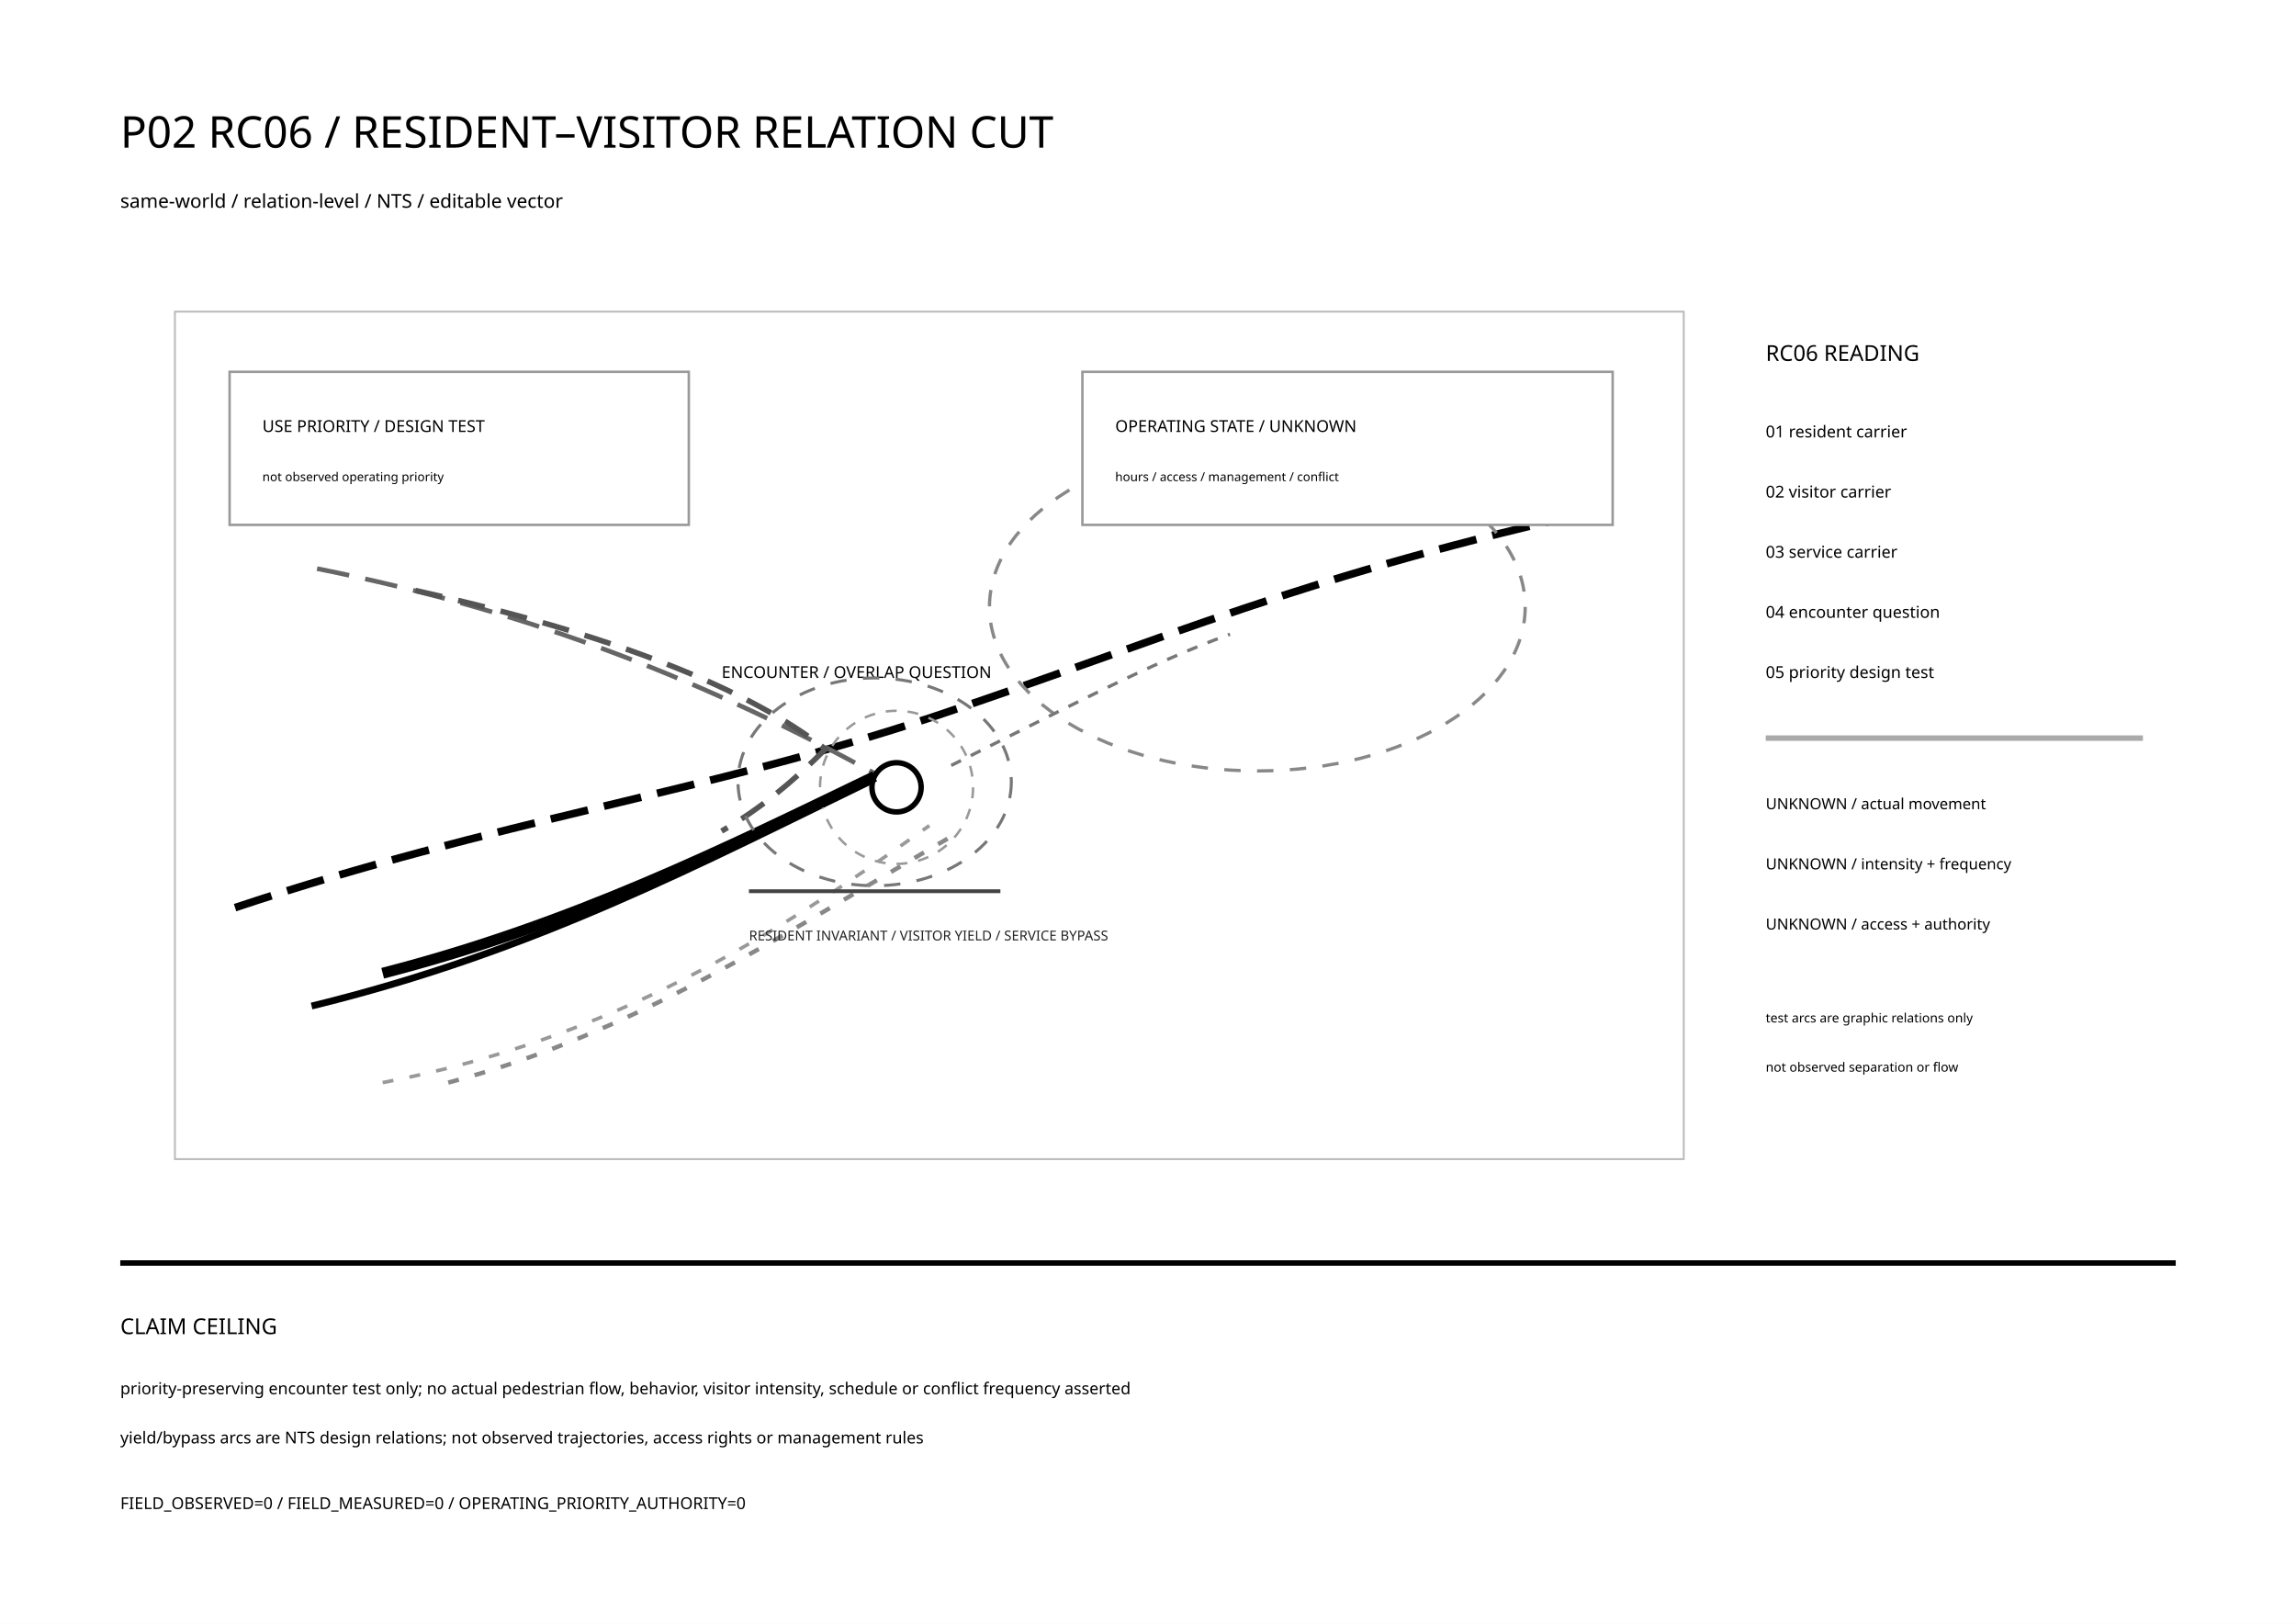
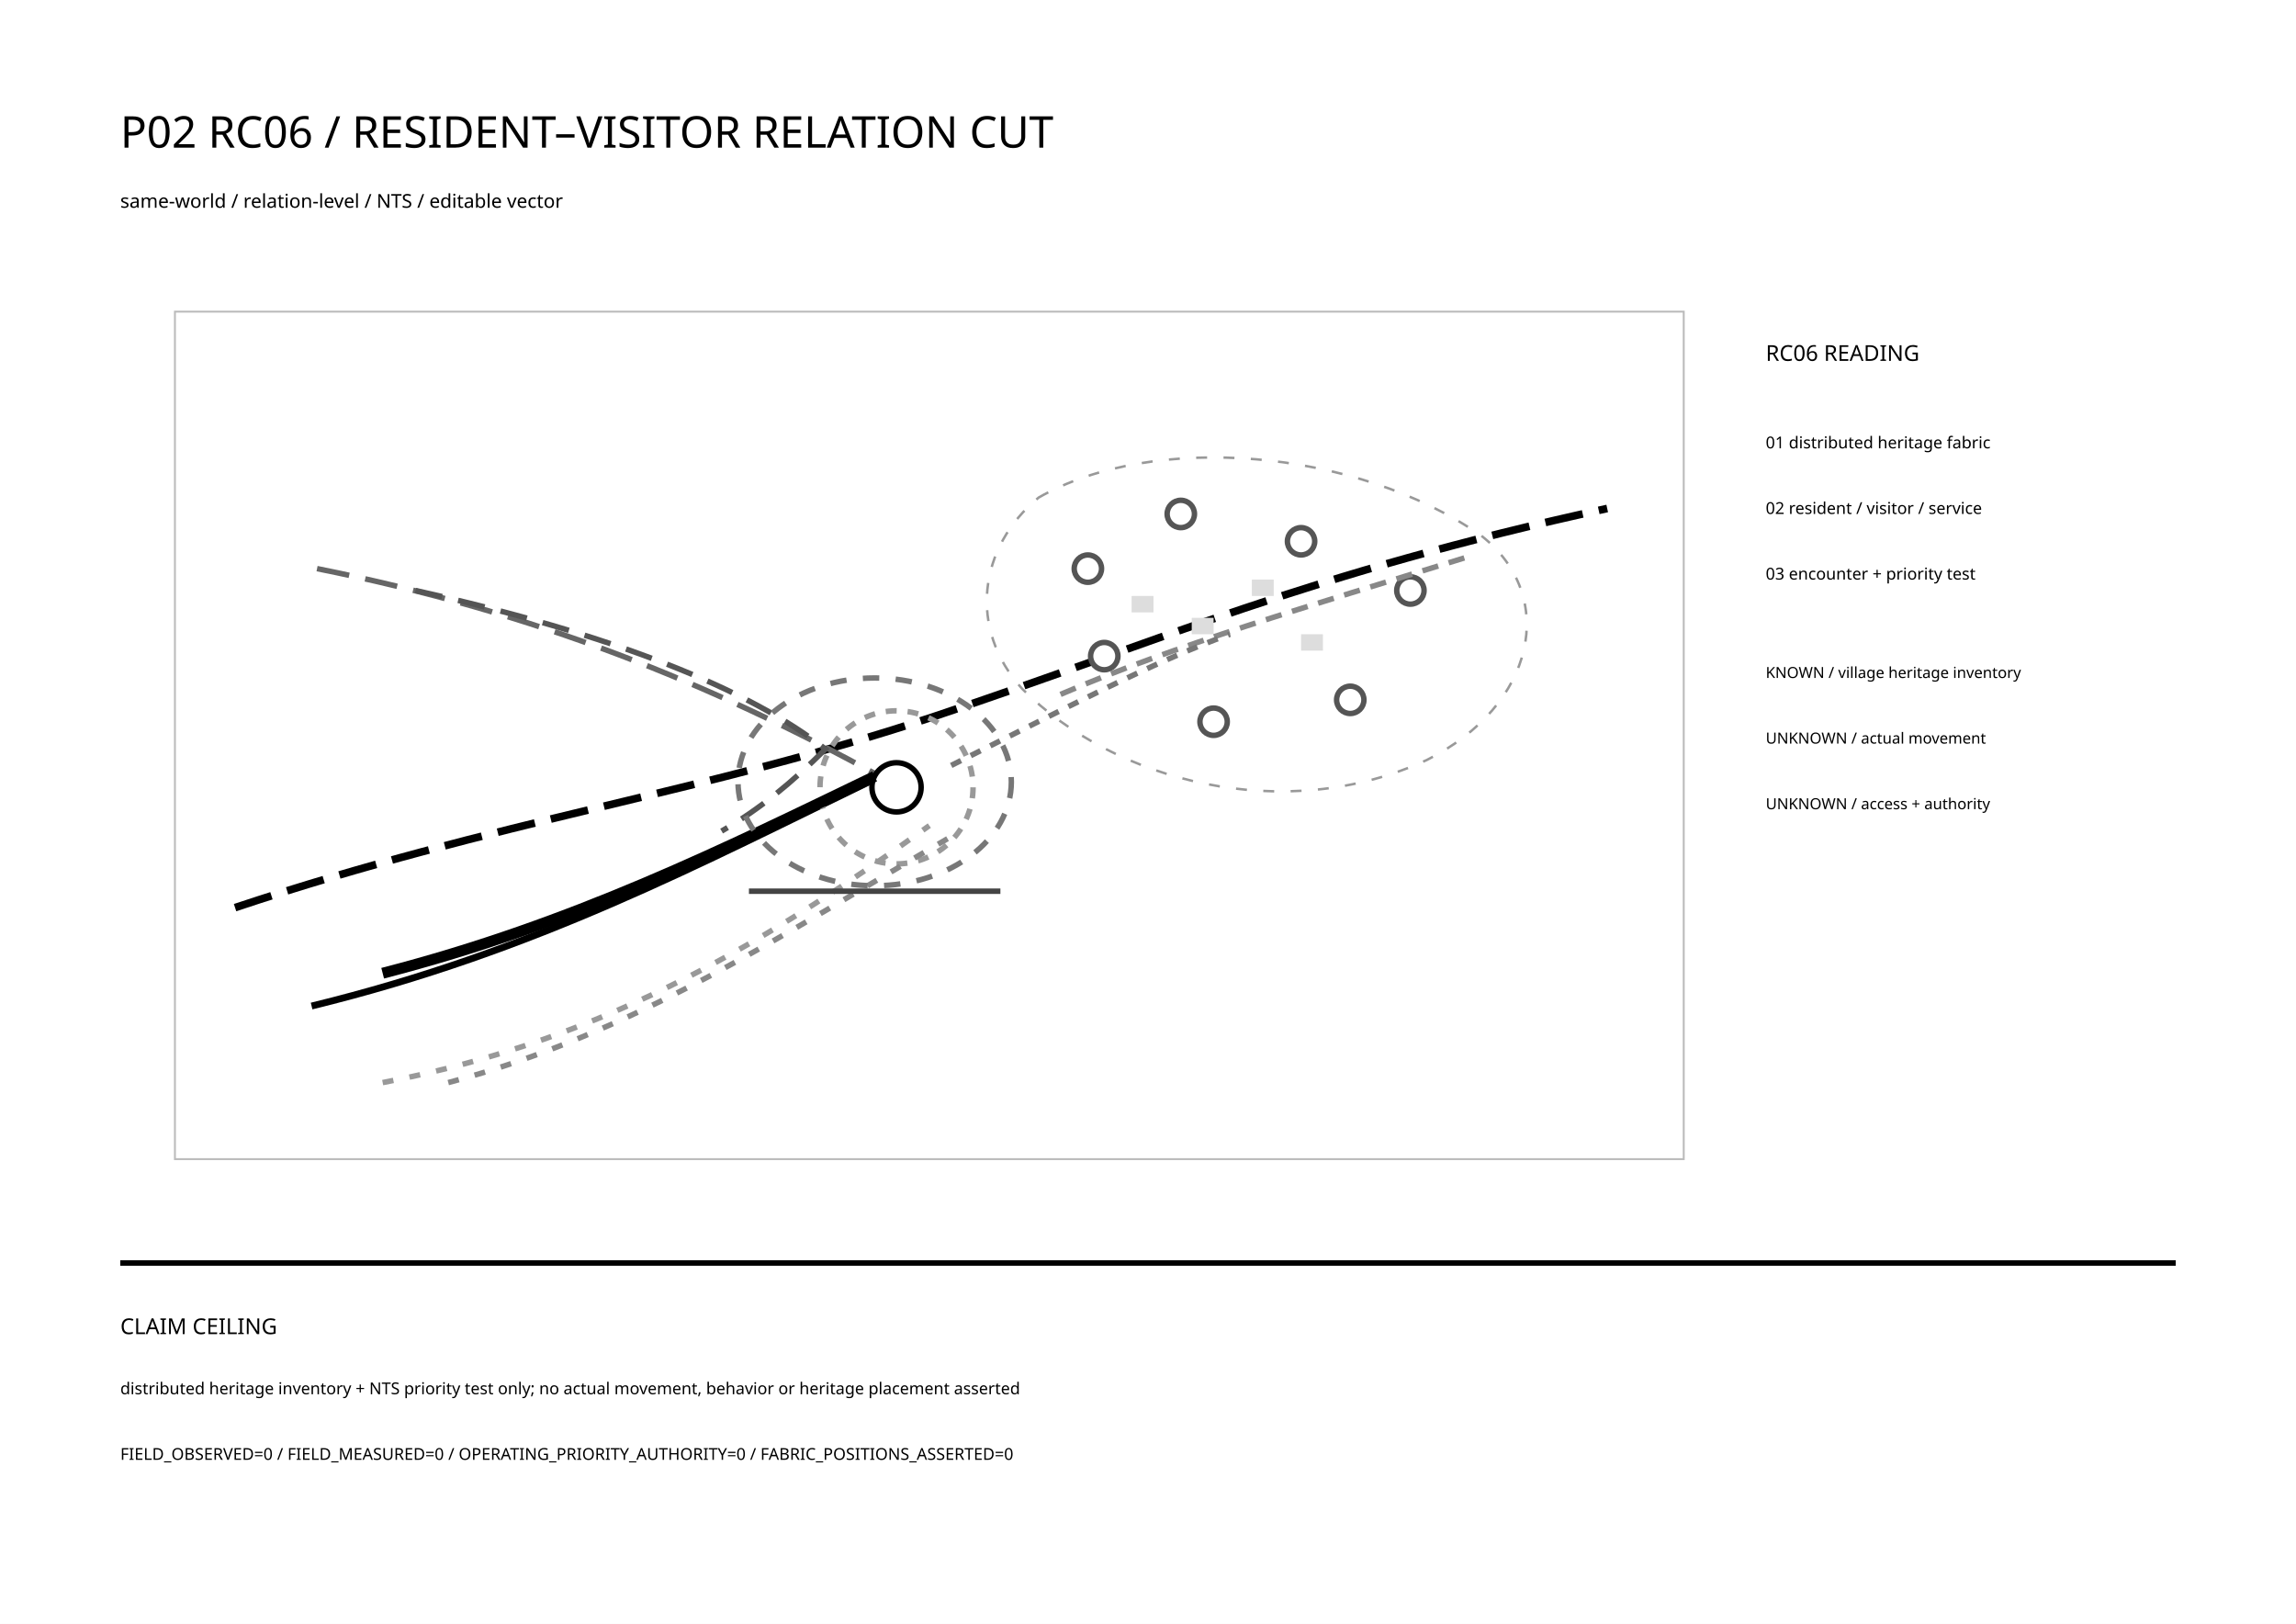
<svg xmlns="http://www.w3.org/2000/svg" width="420mm" height="297mm" viewBox="0 0 420 297">
  <rect width="420" height="297" fill="white" />
  <g id="L00-FRAME" font-family="sans-serif">
    <text x="22" y="27" font-size="8">P02 RC06 / RESIDENT–VISITOR RELATION CUT</text>
    <text x="22" y="38" font-size="3.5">same-world / relation-level / NTS / editable vector</text>
  </g>
  <g id="L08-FIELD">
    <rect x="32" y="57" width="276" height="155" fill="none" stroke="#bbb" stroke-width="0.35" />
  </g>
  <g id="L10-RELATIONS" fill="none">
    <path id="REL-ROUTE-PRIMARY-01" d="M43 166 C91 150 129 145 171 131 S239 105 294 93" stroke="black" stroke-width="1.4" stroke-dasharray="7 3" />
-     <ellipse id="REL-CLUSTER-01" cx="230" cy="111" rx="49" ry="30" stroke="#888" stroke-width="0.6" stroke-dasharray="3 3" />
+   </g>
+   <g id="L11-HERITAGE-FABRIC">
+     <path id="RC06-HERITAGE-FABRIC-EXTENT-NTS" d="M190 91 C211 79 248 82 271 98 C285 109 281 129 261 139 C235 151 204 143 187 126 C177 115 179 100 190 91Z" fill="none" stroke="#999" stroke-width="0.45" stroke-dasharray="2 3" />
+     <g id="RC06-PROTECTED-UNITS-NTS" fill="white" stroke="#555">
+       <circle cx="199" cy="104" r="2.5" />
+       <circle cx="216" cy="94" r="2.5" />
+       <circle cx="238" cy="99" r="2.5" />
+       <circle cx="258" cy="108" r="2.5" />
+       <circle cx="247" cy="128" r="2.5" />
+       <circle cx="222" cy="132" r="2.5" />
+       <circle cx="202" cy="120" r="2.5" />
+     </g>
+     <g id="RC06-ANCIENT-RESIDENCE-FABRIC-NTS" fill="#ddd">
+       <rect x="207" y="109" width="4" height="3" />
+       <rect x="218" y="113" width="4" height="3" />
+       <rect x="229" y="106" width="4" height="3" />
+       <rect x="238" y="116" width="4" height="3" />
+     </g>
+     <path id="RC06-LANE-WELL-TREE-FABRIC-NTS" d="M194 127 C215 118 239 111 268 102" fill="none" stroke="#888" stroke-dasharray="3 2" />
  </g>
  <g id="L15-USERS" font-family="sans-serif">
    <path id="RC06-RESIDENT-CARRIER" d="M57 184 C98 174 128 158 161 142" fill="none" stroke="black" stroke-width="1.25" />
-     <path id="RC06-VISITOR-CARRIER" d="M58 104 C98 112 130 125 161 142" fill="none" stroke="#666" stroke-width="0.85" stroke-dasharray="6 3" />
-     <path id="RC06-SERVICE-CARRIER" d="M70 198 C112 190 142 171 170 151" fill="none" stroke="#999" stroke-width="0.65" stroke-dasharray="2 3" />
-     <circle id="RC06-ENCOUNTER-NODE" cx="164" cy="144" r="4.5" fill="white" stroke="black" stroke-width="1" />
-     <circle id="RC06-ENCOUNTER-UNCERTAINTY" cx="164" cy="144" r="14" fill="none" stroke="#999" stroke-width="0.45" stroke-dasharray="2 2" />
-     <text x="132" y="124" font-size="3">ENCOUNTER / OVERLAP QUESTION</text>
-     <path id="RC06-CLUSTER-PRIORITY-RELATION" d="M174 140 C194 130 211 121 225 116" fill="none" stroke="#777" stroke-width="0.6" stroke-dasharray="2 2" />
+     <path id="RC06-VISITOR-CARRIER" d="M58 104 C98 112 130 125 161 142" fill="none" stroke="#666" stroke-dasharray="6 3" />
+     <path id="RC06-SERVICE-CARRIER" d="M70 198 C112 190 142 171 170 151" fill="none" stroke="#999" stroke-dasharray="2 3" />
+     <circle id="RC06-ENCOUNTER-NODE" cx="164" cy="144" r="4.5" fill="white" stroke="black" />
+     <circle id="RC06-ENCOUNTER-UNCERTAINTY" cx="164" cy="144" r="14" fill="none" stroke="#999" stroke-dasharray="2 2" />
+     <path id="RC06-HERITAGE-FABRIC-PRIORITY-RELATION" d="M174 140 C194 130 211 121 225 116" fill="none" stroke="#777" stroke-dasharray="2 2" />
  </g>
-   <g id="L18-DESIGN-TEST" fill="none" font-family="sans-serif">
+   <g id="L18-DESIGN-TEST" fill="none">
    <path id="RC06-RESIDENT-INVARIANT" d="M70 178 C105 169 133 155 160 142" stroke="black" stroke-width="2" />
-     <path id="RC06-VISITOR-YIELD-ARC" d="M76 108 C112 116 137 126 151 137 C145 143 139 148 132 152" stroke="#555" stroke-width="1" stroke-dasharray="5 3" />
-     <path id="RC06-SERVICE-BYPASS-ARC" d="M82 198 C116 189 143 171 174 153" stroke="#888" stroke-width="0.8" stroke-dasharray="2 3" />
-     <ellipse id="RC06-ENCOUNTER-TEST-ZONE" cx="160" cy="143" rx="25" ry="19" stroke="#777" stroke-width="0.55" stroke-dasharray="3 3" />
-     <path id="RC06-PRIORITY-SEQUENCE" d="M137 163 L183 163" stroke="#444" stroke-width="0.7" />
-     <text x="137" y="172" font-size="2.5" fill="#222">RESIDENT INVARIANT / VISITOR YIELD / SERVICE BYPASS</text>
-   </g>
-   <g id="L20-STATE" font-family="sans-serif">
-     <rect x="42" y="68" width="84" height="28" fill="white" stroke="#999" stroke-width="0.45" />
-     <text x="48" y="79" font-size="3">USE PRIORITY / DESIGN TEST</text>
-     <text x="48" y="88" font-size="2.25">not observed operating priority</text>
-     <rect x="198" y="68" width="97" height="28" fill="white" stroke="#999" stroke-width="0.45" />
-     <text x="204" y="79" font-size="3">OPERATING STATE / UNKNOWN</text>
-     <text x="204" y="88" font-size="2.25">hours / access / management / conflict</text>
+     <path id="RC06-VISITOR-YIELD-ARC" d="M76 108 C112 116 137 126 151 137 C145 143 139 148 132 152" stroke="#555" stroke-dasharray="5 3" />
+     <path id="RC06-SERVICE-BYPASS-ARC" d="M82 198 C116 189 143 171 174 153" stroke="#888" stroke-dasharray="2 3" />
+     <ellipse id="RC06-ENCOUNTER-TEST-ZONE" cx="160" cy="143" rx="25" ry="19" stroke="#777" stroke-dasharray="3 3" />
+     <path id="RC06-PRIORITY-SEQUENCE" d="M137 163 L183 163" stroke="#444" />
  </g>
  <g id="L30-READING" font-family="sans-serif">
    <text x="323" y="66" font-size="4">RC06 READING</text>
-     <text x="323" y="80" font-size="3">01 resident carrier</text>
-     <text x="323" y="91" font-size="3">02 visitor carrier</text>
-     <text x="323" y="102" font-size="3">03 service carrier</text>
-     <text x="323" y="113" font-size="3">04 encounter question</text>
-     <text x="323" y="124" font-size="3">05 priority design test</text>
-     <line x1="323" y1="135" x2="392" y2="135" stroke="#aaa" />
-     <text x="323" y="148" font-size="2.8">UNKNOWN / actual movement</text>
-     <text x="323" y="159" font-size="2.8">UNKNOWN / intensity + frequency</text>
-     <text x="323" y="170" font-size="2.8">UNKNOWN / access + authority</text>
-     <text x="323" y="187" font-size="2.35">test arcs are graphic relations only</text>
-     <text x="323" y="196" font-size="2.35">not observed separation or flow</text>
+     <text x="323" y="82" font-size="3">01 distributed heritage fabric</text>
+     <text x="323" y="94" font-size="3">02 resident / visitor / service</text>
+     <text x="323" y="106" font-size="3">03 encounter + priority test</text>
+     <text x="323" y="124" font-size="2.8">KNOWN / village heritage inventory</text>
+     <text x="323" y="136" font-size="2.8">UNKNOWN / actual movement</text>
+     <text x="323" y="148" font-size="2.8">UNKNOWN / access + authority</text>
  </g>
  <g id="L40-CLAIM" font-family="sans-serif">
    <line x1="22" y1="231" x2="398" y2="231" stroke="black" />
    <text x="22" y="244" font-size="4">CLAIM CEILING</text>
-     <text x="22" y="255" font-size="3">priority-preserving encounter test only; no actual pedestrian flow, behavior, visitor intensity, schedule or conflict frequency asserted</text>
-     <text x="22" y="264" font-size="3">yield/bypass arcs are NTS design relations; not observed trajectories, access rights or management rules</text>
-     <text x="22" y="276" font-size="3">FIELD_OBSERVED=0 / FIELD_MEASURED=0 / OPERATING_PRIORITY_AUTHORITY=0</text>
+     <text x="22" y="255" font-size="3">distributed heritage inventory + NTS priority test only; no actual movement, behavior or heritage placement asserted</text>
+     <text x="22" y="267" font-size="3">FIELD_OBSERVED=0 / FIELD_MEASURED=0 / OPERATING_PRIORITY_AUTHORITY=0 / FABRIC_POSITIONS_ASSERTED=0</text>
  </g>
</svg>
